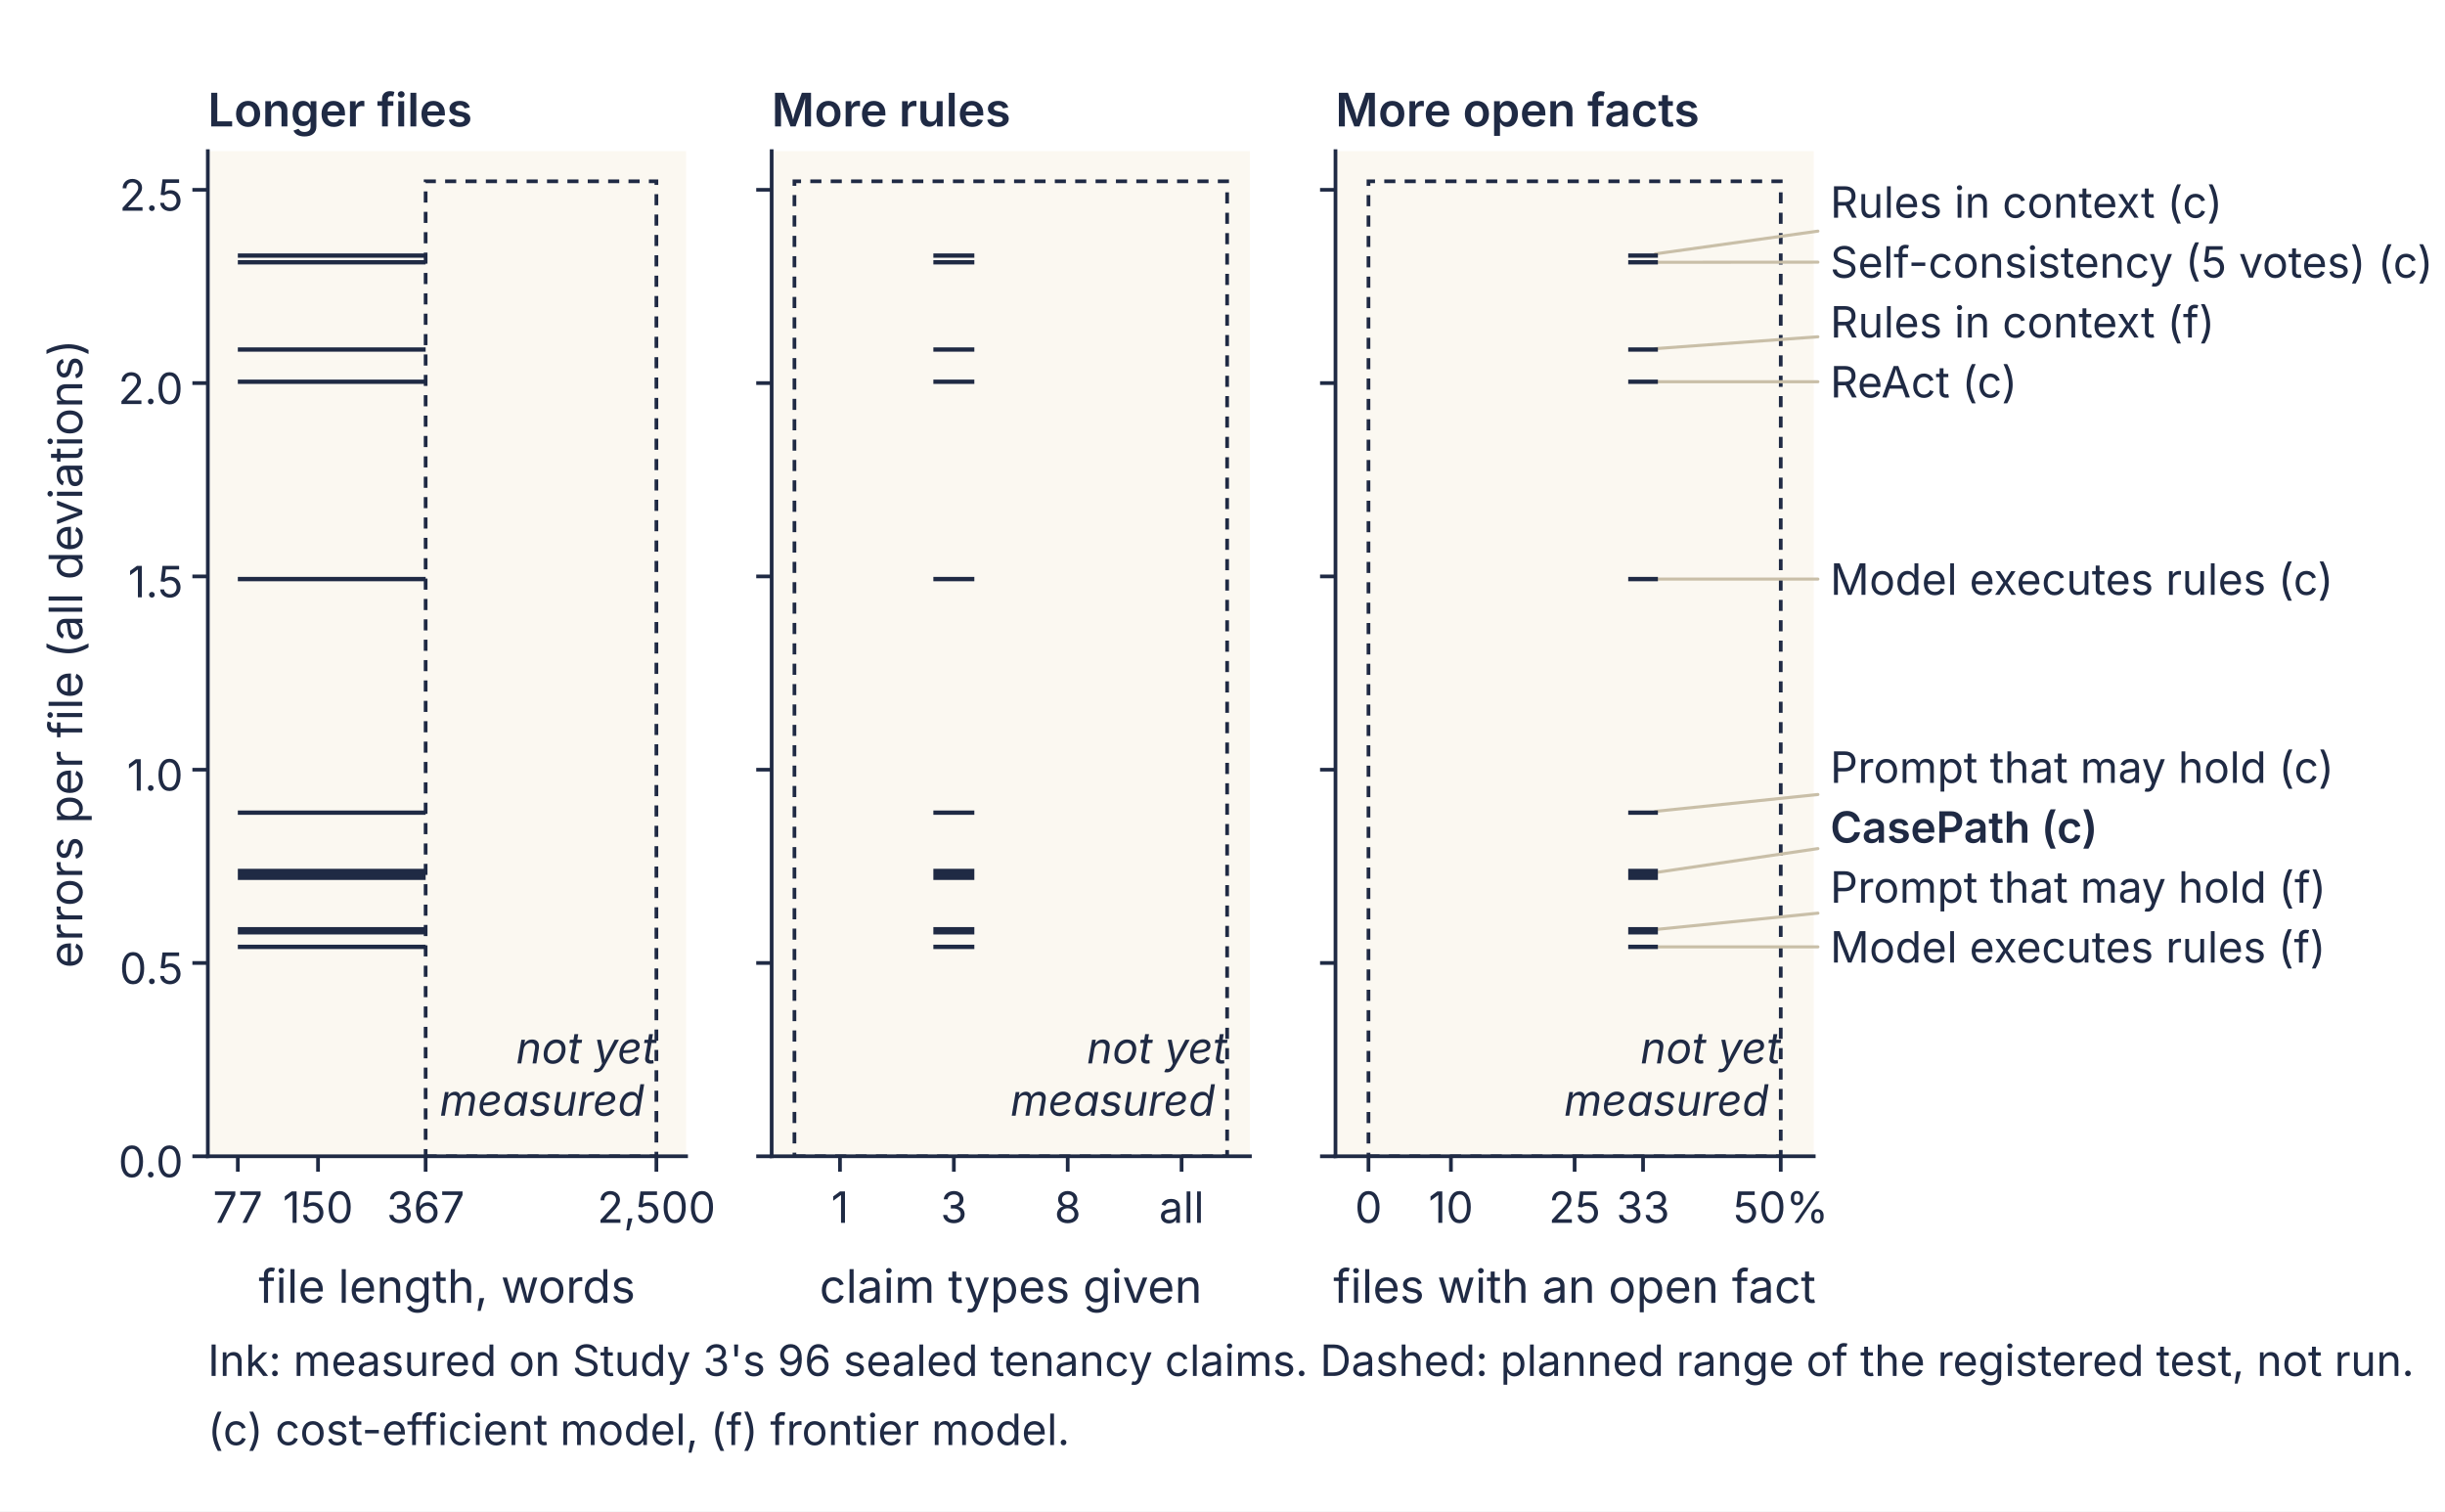
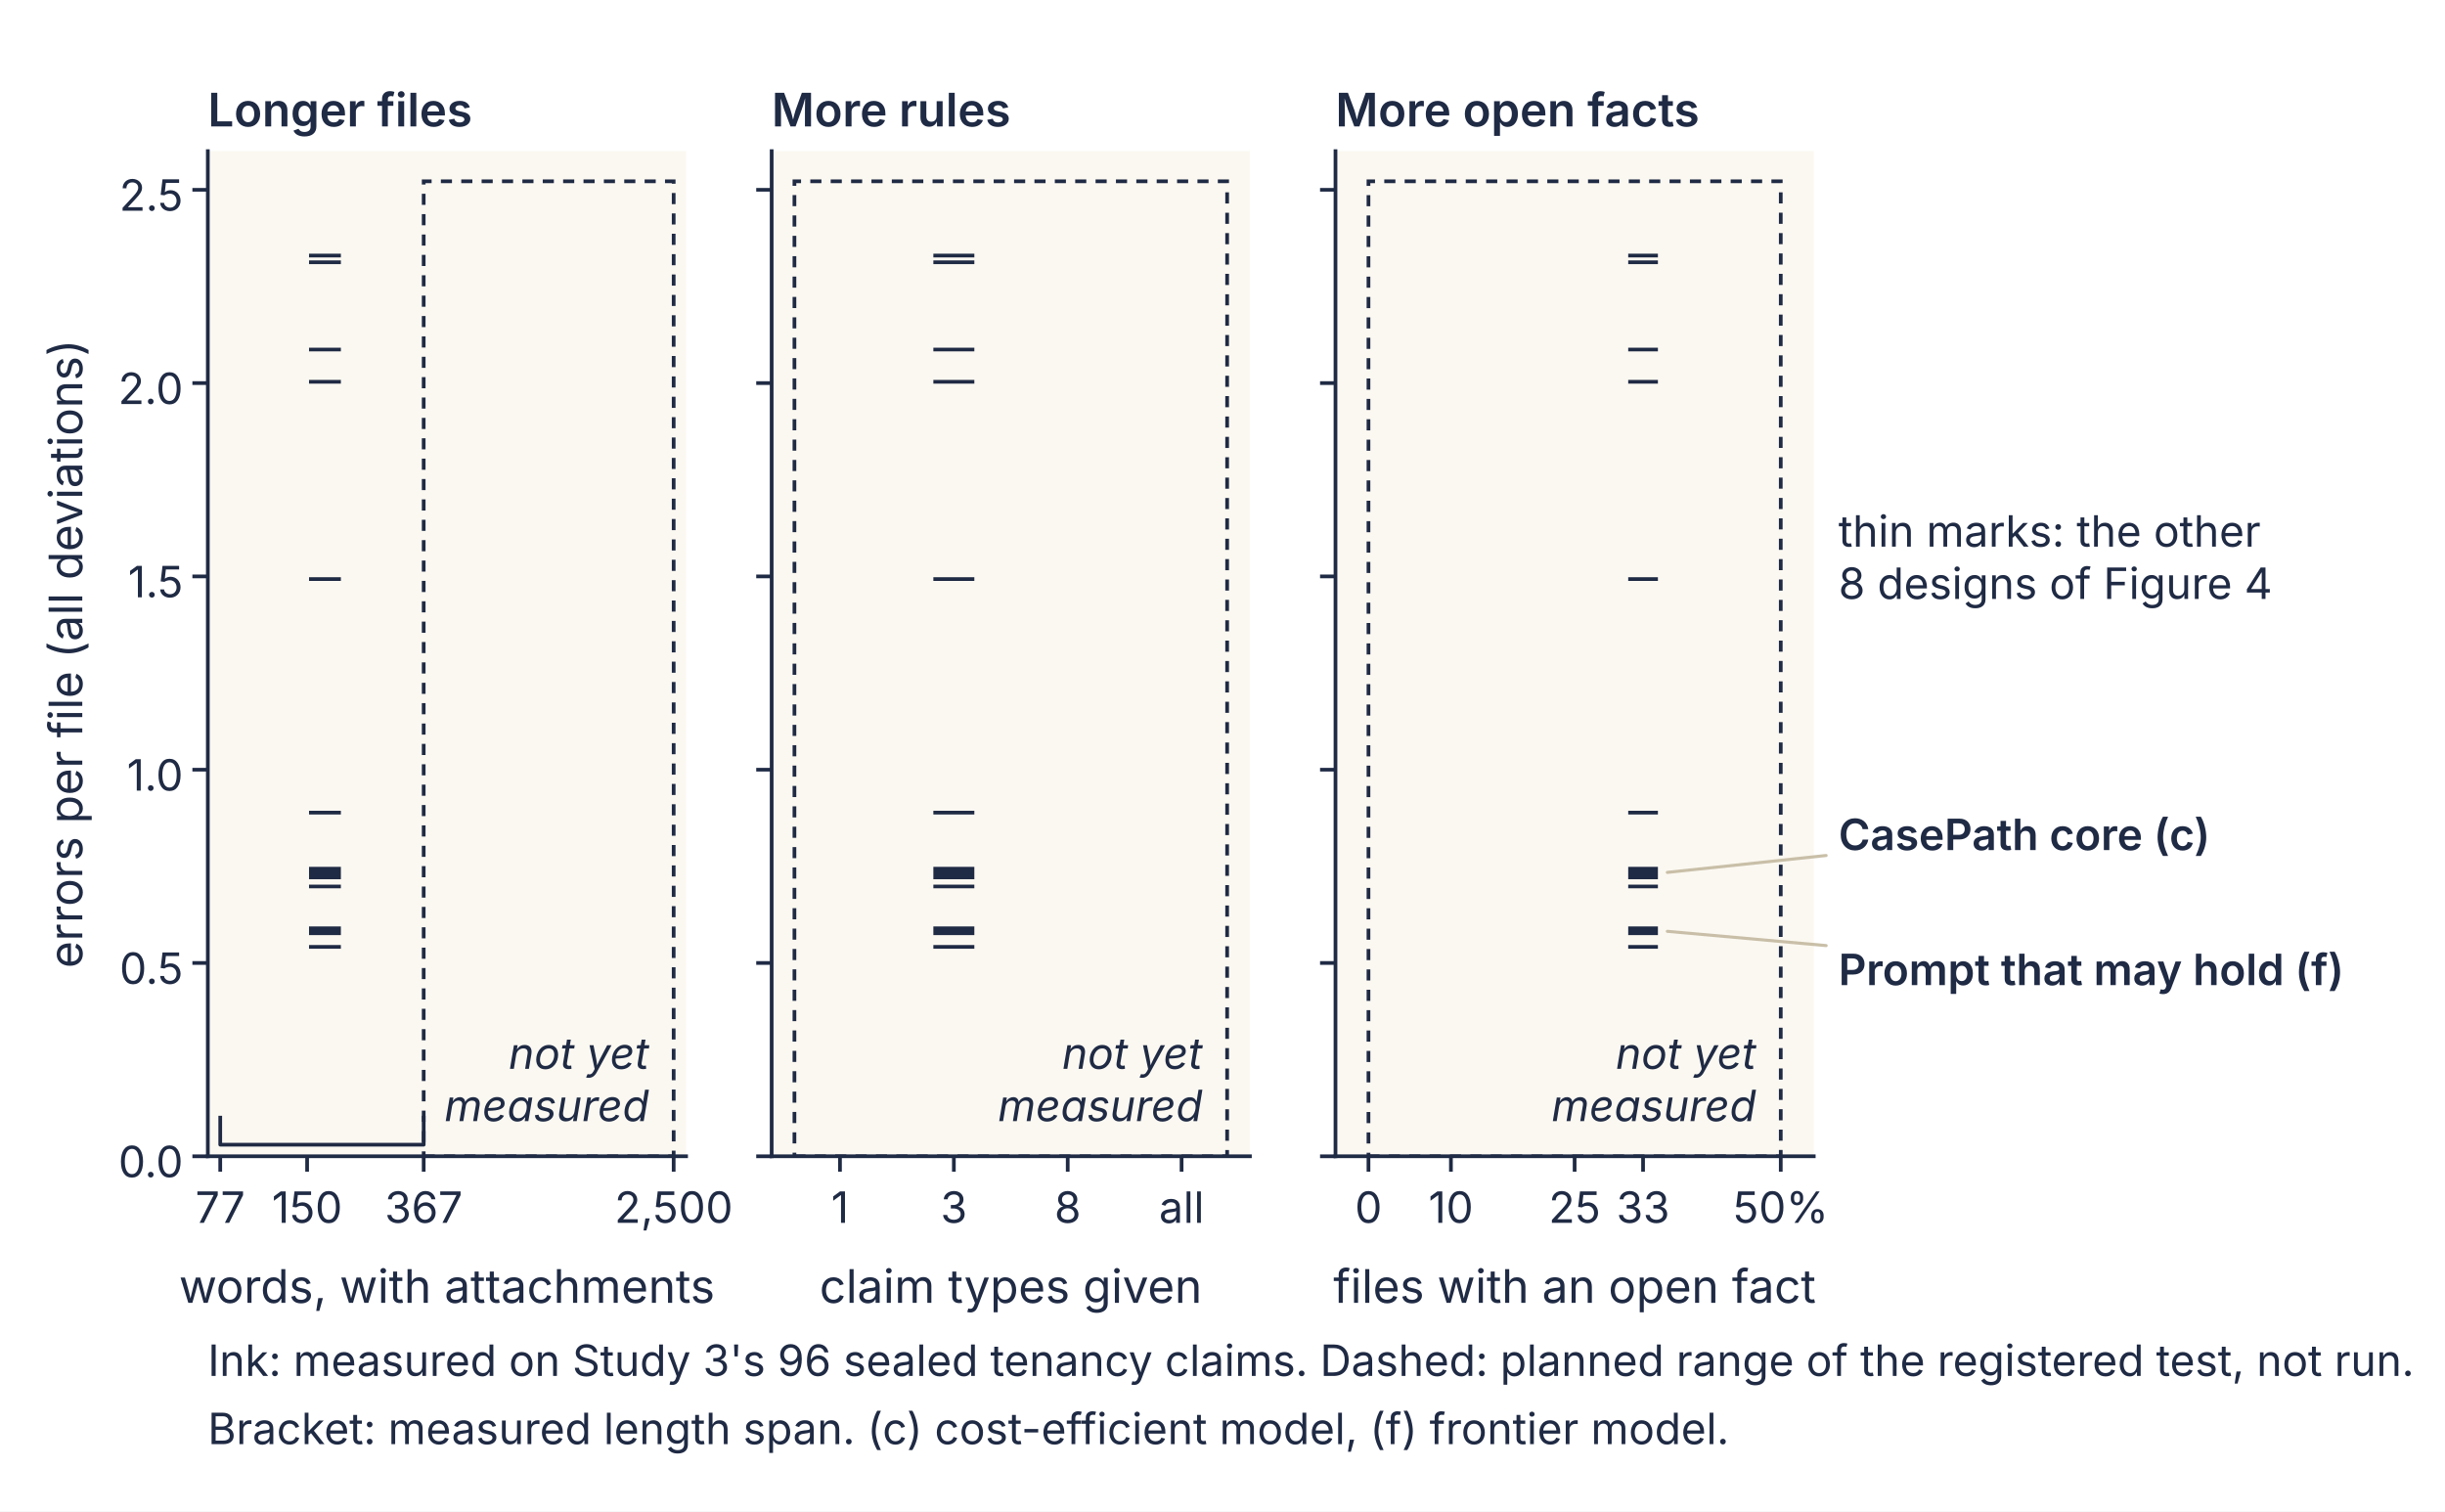
<svg xmlns="http://www.w3.org/2000/svg" xmlns:xlink="http://www.w3.org/1999/xlink" width="396pt" height="244.8pt" viewBox="0 0 396 244.8" version="1.1">
  <defs>
    <style type="text/css">*{stroke-linejoin: round; stroke-linecap: butt}</style>
  </defs>
  <g id="figure_1">
    <g id="patch_1">
      <path d="M 0 244.8  L 396 244.8  L 396 0  L 0 0  z " style="fill: #ffffff" />
    </g>
    <g id="axes_1">
      <g id="patch_2">
        <path d="M 33.66 187.272  L 111.12 187.272  L 111.12 24.48  L 33.66 24.48  z " style="fill: #fbf8f1" />
      </g>
      <g id="patch_3">
-         <path d="M 68.937 187.272  L 106.311 187.272  L 106.311 29.364  L 68.937 29.364  L 68.937 187.272  z " clip-path="url(#p3a8ae18f55)" style="fill: none; stroke-dasharray: 1.8,1.5; stroke-dashoffset: 0; stroke: #1f2a44; stroke-width: 0.6; stroke-linejoin: miter" />
+         <path d="M 68.622 187.272  L 109.109 187.272  L 109.109 29.364  L 68.622 29.364  L 68.622 187.272  z " clip-path="url(#p1b466f4f41)" style="fill: none; stroke-dasharray: 1.8,1.5; stroke-dashoffset: 0; stroke: #1f2a44; stroke-width: 0.6; stroke-linejoin: miter" />
      </g>
      <g id="matplotlib.axis_1">
        <g id="xtick_1">
          <g id="line2d_1">
            <defs>
-               <path id="mf07fdbb375" d="M 0 0  L 0 2.5  " style="stroke: #1f2a44; stroke-width: 0.6" />
+               <path id="m90db54e4f6" d="M 0 0  L 0 2.5  " style="stroke: #1f2a44; stroke-width: 0.6" />
            </defs>
            <g>
-               <use xlink:href="#mf07fdbb375" x="38.519" y="187.272" style="fill: #1f2a44; stroke: #1f2a44; stroke-width: 0.6" />
+               <use xlink:href="#m90db54e4f6" x="35.671" y="187.272" style="fill: #1f2a44; stroke: #1f2a44; stroke-width: 0.6" />
            </g>
          </g>
          <g id="text_1">
-             <text style="font-size: 7px; font-family: 'Inter'; text-anchor: middle; fill: #1f2a44" x="38.519" y="198.053" transform="rotate(-0 38.51928 198.0532)">77</text>
+             <text style="font-size: 7px; font-family: 'Inter'; text-anchor: middle; fill: #1f2a44" x="35.671" y="198.053" transform="rotate(-0 35.67117 198.0532)">77</text>
          </g>
        </g>
        <g id="xtick_2">
          <g id="line2d_2">
            <g>
-               <use xlink:href="#mf07fdbb375" x="51.509" y="187.272" style="fill: #1f2a44; stroke: #1f2a44; stroke-width: 0.6" />
+               <use xlink:href="#m90db54e4f6" x="49.742" y="187.272" style="fill: #1f2a44; stroke: #1f2a44; stroke-width: 0.6" />
            </g>
          </g>
          <g id="text_2">
-             <text style="font-size: 7px; font-family: 'Inter'; text-anchor: middle; fill: #1f2a44" x="51.509" y="198.053" transform="rotate(-0 51.50856 198.0532)">150</text>
+             <text style="font-size: 7px; font-family: 'Inter'; text-anchor: middle; fill: #1f2a44" x="49.742" y="198.053" transform="rotate(-0 49.74216 198.0532)">150</text>
          </g>
        </g>
        <g id="xtick_3">
          <g id="line2d_3">
            <g>
-               <use xlink:href="#mf07fdbb375" x="68.937" y="187.272" style="fill: #1f2a44; stroke: #1f2a44; stroke-width: 0.6" />
+               <use xlink:href="#m90db54e4f6" x="68.622" y="187.272" style="fill: #1f2a44; stroke: #1f2a44; stroke-width: 0.6" />
            </g>
          </g>
          <g id="text_3">
-             <text style="font-size: 7px; font-family: 'Inter'; text-anchor: middle; fill: #1f2a44" x="68.937" y="198.053" transform="rotate(-0 68.93706 198.0532)">367</text>
+             <text style="font-size: 7px; font-family: 'Inter'; text-anchor: middle; fill: #1f2a44" x="68.622" y="198.053" transform="rotate(-0 68.62207 198.0532)">367</text>
          </g>
        </g>
        <g id="xtick_4">
          <g id="line2d_4">
            <g>
-               <use xlink:href="#mf07fdbb375" x="106.311" y="187.272" style="fill: #1f2a44; stroke: #1f2a44; stroke-width: 0.6" />
+               <use xlink:href="#m90db54e4f6" x="109.109" y="187.272" style="fill: #1f2a44; stroke: #1f2a44; stroke-width: 0.6" />
            </g>
          </g>
          <g id="text_4">
-             <text style="font-size: 7px; font-family: 'Inter'; text-anchor: middle; fill: #1f2a44" x="106.311" y="198.053" transform="rotate(-0 106.3114 198.0532)">2,500</text>
+             <text style="font-size: 7px; font-family: 'Inter'; text-anchor: middle; fill: #1f2a44" x="109.109" y="198.053" transform="rotate(-0 109.1088 198.0532)">2,500</text>
          </g>
        </g>
        <g id="text_5">
-           <text style="font-size: 7.5px; font-family: 'Inter'; text-anchor: middle; fill: #1f2a44" x="72.39" y="211.007" transform="rotate(-0 72.39 211.0074)">file length, words</text>
+           <text style="font-size: 7.5px; font-family: 'Inter'; text-anchor: middle; fill: #1f2a44" x="72.39" y="211.007" transform="rotate(-0 72.39 211.0074)">words, with attachments</text>
        </g>
      </g>
      <g id="matplotlib.axis_2">
        <g id="ytick_1">
          <g id="line2d_5">
            <defs>
-               <path id="mabd3a36267" d="M 0 0  L -2.5 0  " style="stroke: #1f2a44; stroke-width: 0.6" />
+               <path id="m265013e492" d="M 0 0  L -2.5 0  " style="stroke: #1f2a44; stroke-width: 0.6" />
            </defs>
            <g>
-               <use xlink:href="#mabd3a36267" x="33.66" y="187.272" style="fill: #1f2a44; stroke: #1f2a44; stroke-width: 0.6" />
+               <use xlink:href="#m265013e492" x="33.66" y="187.272" style="fill: #1f2a44; stroke: #1f2a44; stroke-width: 0.6" />
            </g>
          </g>
          <g id="text_6">
            <text style="font-size: 7px; font-family: 'Inter'; text-anchor: end; fill: #1f2a44" x="29.66" y="190.663" transform="rotate(-0 29.66 190.6626)">0.0</text>
          </g>
        </g>
        <g id="ytick_2">
          <g id="line2d_6">
            <g>
-               <use xlink:href="#mabd3a36267" x="33.66" y="155.966" style="fill: #1f2a44; stroke: #1f2a44; stroke-width: 0.6" />
+               <use xlink:href="#m265013e492" x="33.66" y="155.966" style="fill: #1f2a44; stroke: #1f2a44; stroke-width: 0.6" />
            </g>
          </g>
          <g id="text_7">
            <text style="font-size: 7px; font-family: 'Inter'; text-anchor: end; fill: #1f2a44" x="29.66" y="159.356" transform="rotate(-0 29.66 159.3565)">0.5</text>
          </g>
        </g>
        <g id="ytick_3">
          <g id="line2d_7">
            <g>
-               <use xlink:href="#mabd3a36267" x="33.66" y="124.66" style="fill: #1f2a44; stroke: #1f2a44; stroke-width: 0.6" />
+               <use xlink:href="#m265013e492" x="33.66" y="124.66" style="fill: #1f2a44; stroke: #1f2a44; stroke-width: 0.6" />
            </g>
          </g>
          <g id="text_8">
            <text style="font-size: 7px; font-family: 'Inter'; text-anchor: end; fill: #1f2a44" x="29.66" y="128.05" transform="rotate(-0 29.66 128.0503)">1.0</text>
          </g>
        </g>
        <g id="ytick_4">
          <g id="line2d_8">
            <g>
-               <use xlink:href="#mabd3a36267" x="33.66" y="93.354" style="fill: #1f2a44; stroke: #1f2a44; stroke-width: 0.6" />
+               <use xlink:href="#m265013e492" x="33.66" y="93.354" style="fill: #1f2a44; stroke: #1f2a44; stroke-width: 0.6" />
            </g>
          </g>
          <g id="text_9">
            <text style="font-size: 7px; font-family: 'Inter'; text-anchor: end; fill: #1f2a44" x="29.66" y="96.744" transform="rotate(-0 29.66 96.74416)">1.5</text>
          </g>
        </g>
        <g id="ytick_5">
          <g id="line2d_9">
            <g>
-               <use xlink:href="#mabd3a36267" x="33.66" y="62.047" style="fill: #1f2a44; stroke: #1f2a44; stroke-width: 0.6" />
+               <use xlink:href="#m265013e492" x="33.66" y="62.047" style="fill: #1f2a44; stroke: #1f2a44; stroke-width: 0.6" />
            </g>
          </g>
          <g id="text_10">
            <text style="font-size: 7px; font-family: 'Inter'; text-anchor: end; fill: #1f2a44" x="29.66" y="65.438" transform="rotate(-0 29.66 65.43801)">2.0</text>
          </g>
        </g>
        <g id="ytick_6">
          <g id="line2d_10">
            <g>
-               <use xlink:href="#mabd3a36267" x="33.66" y="30.741" style="fill: #1f2a44; stroke: #1f2a44; stroke-width: 0.6" />
+               <use xlink:href="#m265013e492" x="33.66" y="30.741" style="fill: #1f2a44; stroke: #1f2a44; stroke-width: 0.6" />
            </g>
          </g>
          <g id="text_11">
            <text style="font-size: 7px; font-family: 'Inter'; text-anchor: end; fill: #1f2a44" x="29.66" y="34.132" transform="rotate(-0 29.66 34.13186)">2.5</text>
          </g>
        </g>
        <g id="text_12">
          <text style="font-size: 7.5px; font-family: 'Inter'; text-anchor: middle; fill: #1f2a44" x="13.326" y="105.876" transform="rotate(-90 13.32576 105.876)">errors per file (all deviations)</text>
        </g>
      </g>
      <g id="patch_4">
        <path d="M 33.66 187.272  L 33.66 24.48  " style="fill: none; stroke: #1f2a44; stroke-width: 0.6; stroke-linejoin: miter; stroke-linecap: square" />
      </g>
      <g id="patch_5">
        <path d="M 33.66 187.272  L 111.12 187.272  " style="fill: none; stroke: #1f2a44; stroke-width: 0.6; stroke-linejoin: miter; stroke-linecap: square" />
      </g>
      <g id="text_13">
-         <text style="font-style: italic; font-size: 7px; font-family: 'Inter'; fill: #1f2a44" transform="translate(83.58216 172.23)">not yet</text>
-         <text style="font-style: italic; font-size: 7px; font-family: 'Inter'; fill: #1f2a44" transform="translate(71.20856 180.6998)">measured </text>
+         <text style="font-style: italic; font-size: 7px; font-family: 'Inter'; fill: #1f2a44" transform="translate(82.37961 173.1138)">not yet</text>
+         <text style="font-style: italic; font-size: 7px; font-family: 'Inter'; fill: #1f2a44" transform="translate(71.97477 181.5835)">measured</text>
      </g>
      <g id="text_14">
        <text style="font-weight: 600; font-size: 7.5px; font-family: 'Inter'; text-anchor: start; fill: #1f2a44" x="33.66" y="20.48" transform="rotate(-0 33.66 20.48)">Longer files</text>
      </g>
      <g id="line2d_11">
-         <path d="M 38.519 141.617  L 68.937 141.617  " clip-path="url(#p3a8ae18f55)" style="fill: none; stroke: #1f2a44; stroke-width: 1.8" />
+         <path d="M 50.051 141.4  L 55.209 141.4  " clip-path="url(#p1b466f4f41)" style="fill: none; stroke: #1f2a44; stroke-width: 2" />
      </g>
      <g id="line2d_12">
-         <path d="M 38.519 150.748  L 68.937 150.748  " clip-path="url(#p3a8ae18f55)" style="fill: none; stroke: #1f2a44; stroke-width: 1.2" />
+         <path d="M 50.051 131.617  L 55.209 131.617  " clip-path="url(#p1b466f4f41)" style="fill: none; stroke: #1f2a44; stroke-width: 0.6" />
      </g>
      <g id="line2d_13">
-         <path d="M 38.519 131.617  L 68.937 131.617  " clip-path="url(#p3a8ae18f55)" style="fill: none; stroke: #1f2a44; stroke-width: 0.7" />
+         <path d="M 50.051 93.788  L 55.209 93.788  " clip-path="url(#p1b466f4f41)" style="fill: none; stroke: #1f2a44; stroke-width: 0.6" />
      </g>
      <g id="line2d_14">
-         <path d="M 38.519 56.612  L 68.937 56.612  " clip-path="url(#p3a8ae18f55)" style="fill: none; stroke: #1f2a44; stroke-width: 0.7" />
+         <path d="M 50.051 41.394  L 55.209 41.394  " clip-path="url(#p1b466f4f41)" style="fill: none; stroke: #1f2a44; stroke-width: 0.6" />
      </g>
      <g id="line2d_15">
-         <path d="M 38.519 41.394  L 68.937 41.394  " clip-path="url(#p3a8ae18f55)" style="fill: none; stroke: #1f2a44; stroke-width: 0.7" />
+         <path d="M 50.051 42.481  L 55.209 42.481  " clip-path="url(#p1b466f4f41)" style="fill: none; stroke: #1f2a44; stroke-width: 0.6" />
      </g>
      <g id="line2d_16">
-         <path d="M 38.519 42.481  L 68.937 42.481  " clip-path="url(#p3a8ae18f55)" style="fill: none; stroke: #1f2a44; stroke-width: 0.7" />
+         <path d="M 50.051 61.83  L 55.209 61.83  " clip-path="url(#p1b466f4f41)" style="fill: none; stroke: #1f2a44; stroke-width: 0.6" />
      </g>
      <g id="line2d_17">
-         <path d="M 38.519 153.357  L 68.937 153.357  " clip-path="url(#p3a8ae18f55)" style="fill: none; stroke: #1f2a44; stroke-width: 0.7" />
+         <path d="M 50.051 143.574  L 55.209 143.574  " clip-path="url(#p1b466f4f41)" style="fill: none; stroke: #1f2a44; stroke-width: 0.6" />
      </g>
      <g id="line2d_18">
-         <path d="M 38.519 93.788  L 68.937 93.788  " clip-path="url(#p3a8ae18f55)" style="fill: none; stroke: #1f2a44; stroke-width: 0.7" />
+         <path d="M 50.051 150.748  L 55.209 150.748  " clip-path="url(#p1b466f4f41)" style="fill: none; stroke: #1f2a44; stroke-width: 1.4" />
      </g>
      <g id="line2d_19">
-         <path d="M 38.519 61.83  L 68.937 61.83  " clip-path="url(#p3a8ae18f55)" style="fill: none; stroke: #1f2a44; stroke-width: 0.7" />
+         <path d="M 50.051 153.357  L 55.209 153.357  " clip-path="url(#p1b466f4f41)" style="fill: none; stroke: #1f2a44; stroke-width: 0.6" />
+       </g>
+       <g id="line2d_20">
+         <path d="M 50.051 56.612  L 55.209 56.612  " clip-path="url(#p1b466f4f41)" style="fill: none; stroke: #1f2a44; stroke-width: 0.6" />
+       </g>
+       <g id="line2d_21">
+         <path d="M 35.671 181.011  L 35.671 185.394  L 68.622 185.394  L 68.622 181.011  " clip-path="url(#p1b466f4f41)" style="fill: none; stroke: #1f2a44; stroke-width: 0.6; stroke-linecap: square" />
      </g>
    </g>
    <g id="axes_2">
      <g id="patch_6">
        <path d="M 124.98 187.272  L 202.44 187.272  L 202.44 24.48  L 124.98 24.48  z " style="fill: #fbf8f1" />
      </g>
      <g id="patch_7">
-         <path d="M 128.669 187.272  L 198.751 187.272  L 198.751 29.364  L 128.669 29.364  L 128.669 187.272  z " clip-path="url(#p425c5889a6)" style="fill: none; stroke-dasharray: 1.8,1.5; stroke-dashoffset: 0; stroke: #1f2a44; stroke-width: 0.6; stroke-linejoin: miter" />
+         <path d="M 128.669 187.272  L 198.751 187.272  L 198.751 29.364  L 128.669 29.364  L 128.669 187.272  z " clip-path="url(#pebf2583cf1)" style="fill: none; stroke-dasharray: 1.8,1.5; stroke-dashoffset: 0; stroke: #1f2a44; stroke-width: 0.6; stroke-linejoin: miter" />
      </g>
      <g id="matplotlib.axis_3">
        <g id="xtick_5">
-           <g id="line2d_20">
-             <g>
-               <use xlink:href="#mf07fdbb375" x="136.046" y="187.272" style="fill: #1f2a44; stroke: #1f2a44; stroke-width: 0.6" />
+           <g id="line2d_22">
+             <g>
+               <use xlink:href="#m90db54e4f6" x="136.046" y="187.272" style="fill: #1f2a44; stroke: #1f2a44; stroke-width: 0.6" />
            </g>
          </g>
          <g id="text_15">
            <text style="font-size: 7px; font-family: 'Inter'; text-anchor: middle; fill: #1f2a44" x="136.046" y="198.053" transform="rotate(-0 136.0457 198.0532)">1</text>
          </g>
        </g>
        <g id="xtick_6">
-           <g id="line2d_21">
-             <g>
-               <use xlink:href="#mf07fdbb375" x="154.489" y="187.272" style="fill: #1f2a44; stroke: #1f2a44; stroke-width: 0.6" />
+           <g id="line2d_23">
+             <g>
+               <use xlink:href="#m90db54e4f6" x="154.489" y="187.272" style="fill: #1f2a44; stroke: #1f2a44; stroke-width: 0.6" />
            </g>
          </g>
          <g id="text_16">
            <text style="font-size: 7px; font-family: 'Inter'; text-anchor: middle; fill: #1f2a44" x="154.489" y="198.053" transform="rotate(-0 154.4886 198.0532)">3</text>
          </g>
        </g>
        <g id="xtick_7">
-           <g id="line2d_22">
-             <g>
-               <use xlink:href="#mf07fdbb375" x="172.931" y="187.272" style="fill: #1f2a44; stroke: #1f2a44; stroke-width: 0.6" />
+           <g id="line2d_24">
+             <g>
+               <use xlink:href="#m90db54e4f6" x="172.931" y="187.272" style="fill: #1f2a44; stroke: #1f2a44; stroke-width: 0.6" />
            </g>
          </g>
          <g id="text_17">
            <text style="font-size: 7px; font-family: 'Inter'; text-anchor: middle; fill: #1f2a44" x="172.931" y="198.053" transform="rotate(-0 172.9314 198.0532)">8</text>
          </g>
        </g>
        <g id="xtick_8">
-           <g id="line2d_23">
-             <g>
-               <use xlink:href="#mf07fdbb375" x="191.374" y="187.272" style="fill: #1f2a44; stroke: #1f2a44; stroke-width: 0.6" />
+           <g id="line2d_25">
+             <g>
+               <use xlink:href="#m90db54e4f6" x="191.374" y="187.272" style="fill: #1f2a44; stroke: #1f2a44; stroke-width: 0.6" />
            </g>
          </g>
          <g id="text_18">
            <text style="font-size: 7px; font-family: 'Inter'; text-anchor: middle; fill: #1f2a44" x="191.374" y="198.053" transform="rotate(-0 191.3743 198.0532)">all</text>
          </g>
        </g>
        <g id="text_19">
          <text style="font-size: 7.5px; font-family: 'Inter'; text-anchor: middle; fill: #1f2a44" x="163.71" y="211.007" transform="rotate(-0 163.71 211.0074)">claim types given</text>
        </g>
      </g>
      <g id="matplotlib.axis_4">
        <g id="ytick_7">
-           <g id="line2d_24">
-             <g>
-               <use xlink:href="#mabd3a36267" x="124.98" y="187.272" style="fill: #1f2a44; stroke: #1f2a44; stroke-width: 0.6" />
+           <g id="line2d_26">
+             <g>
+               <use xlink:href="#m265013e492" x="124.98" y="187.272" style="fill: #1f2a44; stroke: #1f2a44; stroke-width: 0.6" />
            </g>
          </g>
        </g>
        <g id="ytick_8">
-           <g id="line2d_25">
-             <g>
-               <use xlink:href="#mabd3a36267" x="124.98" y="155.966" style="fill: #1f2a44; stroke: #1f2a44; stroke-width: 0.6" />
+           <g id="line2d_27">
+             <g>
+               <use xlink:href="#m265013e492" x="124.98" y="155.966" style="fill: #1f2a44; stroke: #1f2a44; stroke-width: 0.6" />
            </g>
          </g>
        </g>
        <g id="ytick_9">
-           <g id="line2d_26">
-             <g>
-               <use xlink:href="#mabd3a36267" x="124.98" y="124.66" style="fill: #1f2a44; stroke: #1f2a44; stroke-width: 0.6" />
+           <g id="line2d_28">
+             <g>
+               <use xlink:href="#m265013e492" x="124.98" y="124.66" style="fill: #1f2a44; stroke: #1f2a44; stroke-width: 0.6" />
            </g>
          </g>
        </g>
        <g id="ytick_10">
-           <g id="line2d_27">
-             <g>
-               <use xlink:href="#mabd3a36267" x="124.98" y="93.354" style="fill: #1f2a44; stroke: #1f2a44; stroke-width: 0.6" />
+           <g id="line2d_29">
+             <g>
+               <use xlink:href="#m265013e492" x="124.98" y="93.354" style="fill: #1f2a44; stroke: #1f2a44; stroke-width: 0.6" />
            </g>
          </g>
        </g>
        <g id="ytick_11">
-           <g id="line2d_28">
-             <g>
-               <use xlink:href="#mabd3a36267" x="124.98" y="62.047" style="fill: #1f2a44; stroke: #1f2a44; stroke-width: 0.6" />
+           <g id="line2d_30">
+             <g>
+               <use xlink:href="#m265013e492" x="124.98" y="62.047" style="fill: #1f2a44; stroke: #1f2a44; stroke-width: 0.6" />
            </g>
          </g>
        </g>
        <g id="ytick_12">
-           <g id="line2d_29">
-             <g>
-               <use xlink:href="#mabd3a36267" x="124.98" y="30.741" style="fill: #1f2a44; stroke: #1f2a44; stroke-width: 0.6" />
+           <g id="line2d_31">
+             <g>
+               <use xlink:href="#m265013e492" x="124.98" y="30.741" style="fill: #1f2a44; stroke: #1f2a44; stroke-width: 0.6" />
            </g>
          </g>
        </g>
      </g>
      <g id="patch_8">
        <path d="M 124.98 187.272  L 124.98 24.48  " style="fill: none; stroke: #1f2a44; stroke-width: 0.6; stroke-linejoin: miter; stroke-linecap: square" />
      </g>
      <g id="patch_9">
        <path d="M 124.98 187.272  L 202.44 187.272  " style="fill: none; stroke: #1f2a44; stroke-width: 0.6; stroke-linejoin: miter; stroke-linecap: square" />
      </g>
      <g id="text_20">
-         <text style="font-style: italic; font-size: 7px; font-family: 'Inter'; fill: #1f2a44" transform="translate(176.0222 172.23)">not yet</text>
-         <text style="font-style: italic; font-size: 7px; font-family: 'Inter'; fill: #1f2a44" transform="translate(163.6486 180.6998)">measured </text>
+         <text style="font-style: italic; font-size: 7px; font-family: 'Inter'; fill: #1f2a44" transform="translate(172.0222 173.1138)">not yet</text>
+         <text style="font-style: italic; font-size: 7px; font-family: 'Inter'; fill: #1f2a44" transform="translate(161.6174 181.5835)">measured</text>
      </g>
      <g id="text_21">
        <text style="font-weight: 600; font-size: 7.5px; font-family: 'Inter'; text-anchor: start; fill: #1f2a44" x="124.98" y="20.48" transform="rotate(-0 124.98 20.48)">More rules</text>
      </g>
-       <g id="line2d_30">
-         <path d="M 151.169 141.617  L 157.808 141.617  " clip-path="url(#p425c5889a6)" style="fill: none; stroke: #1f2a44; stroke-width: 1.8" />
-       </g>
-       <g id="line2d_31">
-         <path d="M 151.169 150.748  L 157.808 150.748  " clip-path="url(#p425c5889a6)" style="fill: none; stroke: #1f2a44; stroke-width: 1.2" />
-       </g>
      <g id="line2d_32">
-         <path d="M 151.169 131.617  L 157.808 131.617  " clip-path="url(#p425c5889a6)" style="fill: none; stroke: #1f2a44; stroke-width: 0.7" />
+         <path d="M 151.169 141.4  L 157.808 141.4  " clip-path="url(#pebf2583cf1)" style="fill: none; stroke: #1f2a44; stroke-width: 2" />
      </g>
      <g id="line2d_33">
-         <path d="M 151.169 56.612  L 157.808 56.612  " clip-path="url(#p425c5889a6)" style="fill: none; stroke: #1f2a44; stroke-width: 0.7" />
+         <path d="M 151.169 131.617  L 157.808 131.617  " clip-path="url(#pebf2583cf1)" style="fill: none; stroke: #1f2a44; stroke-width: 0.6" />
      </g>
      <g id="line2d_34">
-         <path d="M 151.169 41.394  L 157.808 41.394  " clip-path="url(#p425c5889a6)" style="fill: none; stroke: #1f2a44; stroke-width: 0.7" />
+         <path d="M 151.169 93.788  L 157.808 93.788  " clip-path="url(#pebf2583cf1)" style="fill: none; stroke: #1f2a44; stroke-width: 0.6" />
      </g>
      <g id="line2d_35">
-         <path d="M 151.169 42.481  L 157.808 42.481  " clip-path="url(#p425c5889a6)" style="fill: none; stroke: #1f2a44; stroke-width: 0.7" />
+         <path d="M 151.169 41.394  L 157.808 41.394  " clip-path="url(#pebf2583cf1)" style="fill: none; stroke: #1f2a44; stroke-width: 0.6" />
      </g>
      <g id="line2d_36">
-         <path d="M 151.169 153.357  L 157.808 153.357  " clip-path="url(#p425c5889a6)" style="fill: none; stroke: #1f2a44; stroke-width: 0.7" />
+         <path d="M 151.169 42.481  L 157.808 42.481  " clip-path="url(#pebf2583cf1)" style="fill: none; stroke: #1f2a44; stroke-width: 0.6" />
      </g>
      <g id="line2d_37">
-         <path d="M 151.169 93.788  L 157.808 93.788  " clip-path="url(#p425c5889a6)" style="fill: none; stroke: #1f2a44; stroke-width: 0.7" />
+         <path d="M 151.169 61.83  L 157.808 61.83  " clip-path="url(#pebf2583cf1)" style="fill: none; stroke: #1f2a44; stroke-width: 0.6" />
      </g>
      <g id="line2d_38">
-         <path d="M 151.169 61.83  L 157.808 61.83  " clip-path="url(#p425c5889a6)" style="fill: none; stroke: #1f2a44; stroke-width: 0.7" />
+         <path d="M 151.169 143.574  L 157.808 143.574  " clip-path="url(#pebf2583cf1)" style="fill: none; stroke: #1f2a44; stroke-width: 0.6" />
+       </g>
+       <g id="line2d_39">
+         <path d="M 151.169 150.748  L 157.808 150.748  " clip-path="url(#pebf2583cf1)" style="fill: none; stroke: #1f2a44; stroke-width: 1.4" />
+       </g>
+       <g id="line2d_40">
+         <path d="M 151.169 153.357  L 157.808 153.357  " clip-path="url(#pebf2583cf1)" style="fill: none; stroke: #1f2a44; stroke-width: 0.6" />
+       </g>
+       <g id="line2d_41">
+         <path d="M 151.169 56.612  L 157.808 56.612  " clip-path="url(#pebf2583cf1)" style="fill: none; stroke: #1f2a44; stroke-width: 0.6" />
      </g>
    </g>
    <g id="axes_3">
      <g id="patch_10">
        <path d="M 216.3 187.272  L 293.76 187.272  L 293.76 24.48  L 216.3 24.48  z " style="fill: #fbf8f1" />
      </g>
      <g id="patch_11">
-         <path d="M 221.642 187.272  L 288.418 187.272  L 288.418 29.364  L 221.642 29.364  L 221.642 187.272  z " clip-path="url(#p080155f0e4)" style="fill: none; stroke-dasharray: 1.8,1.5; stroke-dashoffset: 0; stroke: #1f2a44; stroke-width: 0.6; stroke-linejoin: miter" />
+         <path d="M 221.642 187.272  L 288.418 187.272  L 288.418 29.364  L 221.642 29.364  L 221.642 187.272  z " clip-path="url(#p67f41c9ac6)" style="fill: none; stroke-dasharray: 1.8,1.5; stroke-dashoffset: 0; stroke: #1f2a44; stroke-width: 0.6; stroke-linejoin: miter" />
      </g>
      <g id="matplotlib.axis_5">
        <g id="xtick_9">
-           <g id="line2d_39">
-             <g>
-               <use xlink:href="#mf07fdbb375" x="221.642" y="187.272" style="fill: #1f2a44; stroke: #1f2a44; stroke-width: 0.6" />
+           <g id="line2d_42">
+             <g>
+               <use xlink:href="#m90db54e4f6" x="221.642" y="187.272" style="fill: #1f2a44; stroke: #1f2a44; stroke-width: 0.6" />
            </g>
          </g>
          <g id="text_22">
            <text style="font-size: 7px; font-family: 'Inter'; text-anchor: middle; fill: #1f2a44" x="221.642" y="198.053" transform="rotate(-0 221.6421 198.0532)">0</text>
          </g>
        </g>
        <g id="xtick_10">
-           <g id="line2d_40">
-             <g>
-               <use xlink:href="#mf07fdbb375" x="234.997" y="187.272" style="fill: #1f2a44; stroke: #1f2a44; stroke-width: 0.6" />
+           <g id="line2d_43">
+             <g>
+               <use xlink:href="#m90db54e4f6" x="234.997" y="187.272" style="fill: #1f2a44; stroke: #1f2a44; stroke-width: 0.6" />
            </g>
          </g>
          <g id="text_23">
            <text style="font-size: 7px; font-family: 'Inter'; text-anchor: middle; fill: #1f2a44" x="234.997" y="198.053" transform="rotate(-0 234.9972 198.0532)">10</text>
          </g>
        </g>
        <g id="xtick_11">
-           <g id="line2d_41">
-             <g>
-               <use xlink:href="#mf07fdbb375" x="255.03" y="187.272" style="fill: #1f2a44; stroke: #1f2a44; stroke-width: 0.6" />
+           <g id="line2d_44">
+             <g>
+               <use xlink:href="#m90db54e4f6" x="255.03" y="187.272" style="fill: #1f2a44; stroke: #1f2a44; stroke-width: 0.6" />
            </g>
          </g>
          <g id="text_24">
            <text style="font-size: 7px; font-family: 'Inter'; text-anchor: middle; fill: #1f2a44" x="255.03" y="198.053" transform="rotate(-0 255.03 198.0532)">25</text>
          </g>
        </g>
        <g id="xtick_12">
-           <g id="line2d_42">
-             <g>
-               <use xlink:href="#mf07fdbb375" x="266.115" y="187.272" style="fill: #1f2a44; stroke: #1f2a44; stroke-width: 0.6" />
+           <g id="line2d_45">
+             <g>
+               <use xlink:href="#m90db54e4f6" x="266.115" y="187.272" style="fill: #1f2a44; stroke: #1f2a44; stroke-width: 0.6" />
            </g>
          </g>
          <g id="text_25">
            <text style="font-size: 7px; font-family: 'Inter'; text-anchor: middle; fill: #1f2a44" x="266.115" y="198.053" transform="rotate(-0 266.1148 198.0532)">33</text>
          </g>
        </g>
        <g id="xtick_13">
-           <g id="line2d_43">
-             <g>
-               <use xlink:href="#mf07fdbb375" x="288.418" y="187.272" style="fill: #1f2a44; stroke: #1f2a44; stroke-width: 0.6" />
+           <g id="line2d_46">
+             <g>
+               <use xlink:href="#m90db54e4f6" x="288.418" y="187.272" style="fill: #1f2a44; stroke: #1f2a44; stroke-width: 0.6" />
            </g>
          </g>
          <g id="text_26">
            <text style="font-size: 7px; font-family: 'Inter'; text-anchor: middle; fill: #1f2a44" x="288.418" y="198.053" transform="rotate(-0 288.4179 198.0532)">50%</text>
          </g>
        </g>
        <g id="text_27">
          <text style="font-size: 7.5px; font-family: 'Inter'; text-anchor: middle; fill: #1f2a44" x="255.03" y="211.007" transform="rotate(-0 255.03 211.0074)">files with an open fact</text>
        </g>
      </g>
      <g id="matplotlib.axis_6">
        <g id="ytick_13">
-           <g id="line2d_44">
-             <g>
-               <use xlink:href="#mabd3a36267" x="216.3" y="187.272" style="fill: #1f2a44; stroke: #1f2a44; stroke-width: 0.6" />
+           <g id="line2d_47">
+             <g>
+               <use xlink:href="#m265013e492" x="216.3" y="187.272" style="fill: #1f2a44; stroke: #1f2a44; stroke-width: 0.6" />
            </g>
          </g>
        </g>
        <g id="ytick_14">
-           <g id="line2d_45">
-             <g>
-               <use xlink:href="#mabd3a36267" x="216.3" y="155.966" style="fill: #1f2a44; stroke: #1f2a44; stroke-width: 0.6" />
+           <g id="line2d_48">
+             <g>
+               <use xlink:href="#m265013e492" x="216.3" y="155.966" style="fill: #1f2a44; stroke: #1f2a44; stroke-width: 0.6" />
            </g>
          </g>
        </g>
        <g id="ytick_15">
-           <g id="line2d_46">
-             <g>
-               <use xlink:href="#mabd3a36267" x="216.3" y="124.66" style="fill: #1f2a44; stroke: #1f2a44; stroke-width: 0.6" />
+           <g id="line2d_49">
+             <g>
+               <use xlink:href="#m265013e492" x="216.3" y="124.66" style="fill: #1f2a44; stroke: #1f2a44; stroke-width: 0.6" />
            </g>
          </g>
        </g>
        <g id="ytick_16">
-           <g id="line2d_47">
-             <g>
-               <use xlink:href="#mabd3a36267" x="216.3" y="93.354" style="fill: #1f2a44; stroke: #1f2a44; stroke-width: 0.6" />
+           <g id="line2d_50">
+             <g>
+               <use xlink:href="#m265013e492" x="216.3" y="93.354" style="fill: #1f2a44; stroke: #1f2a44; stroke-width: 0.6" />
            </g>
          </g>
        </g>
        <g id="ytick_17">
-           <g id="line2d_48">
-             <g>
-               <use xlink:href="#mabd3a36267" x="216.3" y="62.047" style="fill: #1f2a44; stroke: #1f2a44; stroke-width: 0.6" />
+           <g id="line2d_51">
+             <g>
+               <use xlink:href="#m265013e492" x="216.3" y="62.047" style="fill: #1f2a44; stroke: #1f2a44; stroke-width: 0.6" />
            </g>
          </g>
        </g>
        <g id="ytick_18">
-           <g id="line2d_49">
-             <g>
-               <use xlink:href="#mabd3a36267" x="216.3" y="30.741" style="fill: #1f2a44; stroke: #1f2a44; stroke-width: 0.6" />
+           <g id="line2d_52">
+             <g>
+               <use xlink:href="#m265013e492" x="216.3" y="30.741" style="fill: #1f2a44; stroke: #1f2a44; stroke-width: 0.6" />
            </g>
          </g>
        </g>
      </g>
      <g id="patch_12">
        <path d="M 216.3 187.272  L 216.3 24.48  " style="fill: none; stroke: #1f2a44; stroke-width: 0.6; stroke-linejoin: miter; stroke-linecap: square" />
      </g>
      <g id="patch_13">
        <path d="M 216.3 187.272  L 293.76 187.272  " style="fill: none; stroke: #1f2a44; stroke-width: 0.6; stroke-linejoin: miter; stroke-linecap: square" />
      </g>
      <g id="text_28">
-         <text style="font-style: italic; font-size: 7px; font-family: 'Inter'; fill: #1f2a44" transform="translate(265.6887 172.23)">not yet</text>
-         <text style="font-style: italic; font-size: 7px; font-family: 'Inter'; fill: #1f2a44" transform="translate(253.3151 180.6998)">measured </text>
+         <text style="font-style: italic; font-size: 7px; font-family: 'Inter'; fill: #1f2a44" transform="translate(261.6887 173.1138)">not yet</text>
+         <text style="font-style: italic; font-size: 7px; font-family: 'Inter'; fill: #1f2a44" transform="translate(251.2839 181.5835)">measured</text>
      </g>
      <g id="patch_14">
-         <path d="M 294.432 137.439  Q 281.264 139.382 268.096 141.325  " style="fill: none; stroke: #c9bfa8; stroke-width: 0.5; stroke-linecap: round" />
+         <path d="M 295.765 138.556  Q 282.906 139.925 270.047 141.294  " style="fill: none; stroke: #c9bfa8; stroke-width: 0.5; stroke-linecap: round" />
      </g>
      <g id="text_29">
-         <text style="font-weight: 600; font-size: 7px; font-family: 'Inter'; text-anchor: start; fill: #1f2a44" x="296.431" y="136.494" transform="rotate(-0 296.431 136.4936)">CasePath (c)</text>
+         <text style="font-weight: 600; font-size: 7px; font-family: 'Inter'; text-anchor: start; fill: #1f2a44" x="297.767" y="137.685" transform="rotate(-0 297.7666 137.6849)">CasePath core (c)</text>
      </g>
      <g id="patch_15">
-         <path d="M 294.434 147.897  Q 281.268 149.223 268.103 150.548  " style="fill: none; stroke: #c9bfa8; stroke-width: 0.5; stroke-linecap: round" />
+         <path d="M 295.765 153.149  Q 282.906 151.993 270.047 150.838  " style="fill: none; stroke: #c9bfa8; stroke-width: 0.5; stroke-linecap: round" />
      </g>
      <g id="text_30">
-         <text style="font-size: 7px; font-family: 'Inter'; text-anchor: start; fill: #1f2a44" x="296.431" y="146.198" transform="rotate(-0 296.431 146.1985)">Prompt that may hold (f)</text>
-       </g>
-       <g id="patch_16">
-         <path d="M 294.433 128.68  Q 281.268 130.045 268.102 131.41  " style="fill: none; stroke: #c9bfa8; stroke-width: 0.5; stroke-linecap: round" />
+         <text style="font-weight: 600; font-size: 7px; font-family: 'Inter'; text-anchor: start; fill: #1f2a44" x="297.767" y="159.556" transform="rotate(-0 297.7666 159.5558)">Prompt that may hold (f)</text>
      </g>
      <g id="text_31">
-         <text style="font-size: 7px; font-family: 'Inter'; text-anchor: start; fill: #1f2a44" x="296.431" y="126.789" transform="rotate(-0 296.431 126.7887)">Prompt that may hold (c)</text>
-       </g>
-       <g id="patch_17">
-         <path d="M 294.43 54.545  Q 281.269 55.506 268.109 56.467  " style="fill: none; stroke: #c9bfa8; stroke-width: 0.5; stroke-linecap: round" />
+         <text style="font-size: 7px; font-family: 'Inter'; fill: #1f2a44" transform="translate(297.7666 88.53445)">thin marks: the other</text>
+         <text style="font-size: 7px; font-family: 'Inter'; fill: #1f2a44" transform="translate(297.7666 97.00417)">8 designs of Figure 4</text>
      </g>
      <g id="text_32">
-         <text style="font-size: 7px; font-family: 'Inter'; text-anchor: start; fill: #1f2a44" x="296.431" y="54.671" transform="rotate(-0 296.431 54.67146)">Rules in context (f)</text>
-       </g>
-       <g id="patch_18">
-         <path d="M 294.43 37.435  Q 281.263 39.276 268.095 41.117  " style="fill: none; stroke: #c9bfa8; stroke-width: 0.5; stroke-linecap: round" />
-       </g>
-       <g id="text_33">
-         <text style="font-size: 7px; font-family: 'Inter'; text-anchor: start; fill: #1f2a44" x="296.431" y="35.262" transform="rotate(-0 296.431 35.26164)">Rules in context (c)</text>
-       </g>
-       <g id="patch_19">
-         <path d="M 294.432 42.459  Q 281.274 42.469 268.116 42.48  " style="fill: none; stroke: #c9bfa8; stroke-width: 0.5; stroke-linecap: round" />
-       </g>
-       <g id="text_34">
-         <text style="font-size: 7px; font-family: 'Inter'; text-anchor: start; fill: #1f2a44" x="296.431" y="44.967" transform="rotate(-0 296.431 44.96655)">Self-consistency (5 votes) (c)</text>
-       </g>
-       <g id="patch_20">
-         <path d="M 294.432 153.357  Q 281.274 153.357 268.116 153.357  " style="fill: none; stroke: #c9bfa8; stroke-width: 0.5; stroke-linecap: round" />
-       </g>
-       <g id="text_35">
-         <text style="font-size: 7px; font-family: 'Inter'; text-anchor: start; fill: #1f2a44" x="296.431" y="155.903" transform="rotate(-0 296.431 155.9034)">Model executes rules (f)</text>
-       </g>
-       <g id="patch_21">
-         <path d="M 294.431 93.788  Q 281.274 93.788 268.116 93.788  " style="fill: none; stroke: #c9bfa8; stroke-width: 0.5; stroke-linecap: round" />
-       </g>
-       <g id="text_36">
-         <text style="font-size: 7px; font-family: 'Inter'; text-anchor: start; fill: #1f2a44" x="296.431" y="96.335" transform="rotate(-0 296.431 96.33473)">Model executes rules (c)</text>
-       </g>
-       <g id="patch_22">
-         <path d="M 294.428 61.83  Q 281.272 61.83 268.116 61.83  " style="fill: none; stroke: #c9bfa8; stroke-width: 0.5; stroke-linecap: round" />
-       </g>
-       <g id="text_37">
-         <text style="font-size: 7px; font-family: 'Inter'; text-anchor: start; fill: #1f2a44" x="296.431" y="64.376" transform="rotate(-0 296.431 64.37637)">ReAct (c)</text>
-       </g>
-       <g id="text_38">
        <text style="font-weight: 600; font-size: 7.5px; font-family: 'Inter'; text-anchor: start; fill: #1f2a44" x="216.3" y="20.48" transform="rotate(-0 216.3 20.48)">More open facts</text>
      </g>
-       <g id="line2d_50">
-         <path d="M 263.711 141.617  L 268.519 141.617  " clip-path="url(#p080155f0e4)" style="fill: none; stroke: #1f2a44; stroke-width: 1.8" />
-       </g>
-       <g id="line2d_51">
-         <path d="M 263.711 150.748  L 268.519 150.748  " clip-path="url(#p080155f0e4)" style="fill: none; stroke: #1f2a44; stroke-width: 1.2" />
-       </g>
-       <g id="line2d_52">
-         <path d="M 263.711 131.617  L 268.519 131.617  " clip-path="url(#p080155f0e4)" style="fill: none; stroke: #1f2a44; stroke-width: 0.7" />
-       </g>
      <g id="line2d_53">
-         <path d="M 263.711 56.612  L 268.519 56.612  " clip-path="url(#p080155f0e4)" style="fill: none; stroke: #1f2a44; stroke-width: 0.7" />
+         <path d="M 263.711 141.4  L 268.519 141.4  " clip-path="url(#p67f41c9ac6)" style="fill: none; stroke: #1f2a44; stroke-width: 2" />
      </g>
      <g id="line2d_54">
-         <path d="M 263.711 41.394  L 268.519 41.394  " clip-path="url(#p080155f0e4)" style="fill: none; stroke: #1f2a44; stroke-width: 0.7" />
+         <path d="M 263.711 131.617  L 268.519 131.617  " clip-path="url(#p67f41c9ac6)" style="fill: none; stroke: #1f2a44; stroke-width: 0.6" />
      </g>
      <g id="line2d_55">
-         <path d="M 263.711 42.481  L 268.519 42.481  " clip-path="url(#p080155f0e4)" style="fill: none; stroke: #1f2a44; stroke-width: 0.7" />
+         <path d="M 263.711 93.788  L 268.519 93.788  " clip-path="url(#p67f41c9ac6)" style="fill: none; stroke: #1f2a44; stroke-width: 0.6" />
      </g>
      <g id="line2d_56">
-         <path d="M 263.711 153.357  L 268.519 153.357  " clip-path="url(#p080155f0e4)" style="fill: none; stroke: #1f2a44; stroke-width: 0.7" />
+         <path d="M 263.711 41.394  L 268.519 41.394  " clip-path="url(#p67f41c9ac6)" style="fill: none; stroke: #1f2a44; stroke-width: 0.6" />
      </g>
      <g id="line2d_57">
-         <path d="M 263.711 93.788  L 268.519 93.788  " clip-path="url(#p080155f0e4)" style="fill: none; stroke: #1f2a44; stroke-width: 0.7" />
+         <path d="M 263.711 42.481  L 268.519 42.481  " clip-path="url(#p67f41c9ac6)" style="fill: none; stroke: #1f2a44; stroke-width: 0.6" />
      </g>
      <g id="line2d_58">
-         <path d="M 263.711 61.83  L 268.519 61.83  " clip-path="url(#p080155f0e4)" style="fill: none; stroke: #1f2a44; stroke-width: 0.7" />
+         <path d="M 263.711 61.83  L 268.519 61.83  " clip-path="url(#p67f41c9ac6)" style="fill: none; stroke: #1f2a44; stroke-width: 0.6" />
+       </g>
+       <g id="line2d_59">
+         <path d="M 263.711 143.574  L 268.519 143.574  " clip-path="url(#p67f41c9ac6)" style="fill: none; stroke: #1f2a44; stroke-width: 0.6" />
+       </g>
+       <g id="line2d_60">
+         <path d="M 263.711 150.748  L 268.519 150.748  " clip-path="url(#p67f41c9ac6)" style="fill: none; stroke: #1f2a44; stroke-width: 1.4" />
+       </g>
+       <g id="line2d_61">
+         <path d="M 263.711 153.357  L 268.519 153.357  " clip-path="url(#p67f41c9ac6)" style="fill: none; stroke: #1f2a44; stroke-width: 0.6" />
+       </g>
+       <g id="line2d_62">
+         <path d="M 263.711 56.612  L 268.519 56.612  " clip-path="url(#p67f41c9ac6)" style="fill: none; stroke: #1f2a44; stroke-width: 0.6" />
      </g>
    </g>
-     <g id="text_39">
+     <g id="text_33">
      <text style="font-size: 7px; font-family: 'Inter'; fill: #1f2a44" transform="translate(33.66 222.8508)">Ink: measured on Study 3's 96 sealed tenancy claims.   Dashed: planned range of the registered test, not run.</text>
-       <text style="font-size: 7px; font-family: 'Inter'; fill: #1f2a44" transform="translate(33.66 234.0392)">(c) cost-efficient model, (f) frontier model.</text>
+       <text style="font-size: 7px; font-family: 'Inter'; fill: #1f2a44" transform="translate(33.66 233.8976)">Bracket: measured length span.   (c) cost-efficient model, (f) frontier model.</text>
    </g>
  </g>
  <defs>
-     <clipPath id="p3a8ae18f55">
+     <clipPath id="p1b466f4f41">
      <rect x="33.66" y="24.48" width="77.46" height="162.792" />
    </clipPath>
-     <clipPath id="p425c5889a6">
+     <clipPath id="pebf2583cf1">
      <rect x="124.98" y="24.48" width="77.46" height="162.792" />
    </clipPath>
-     <clipPath id="p080155f0e4">
+     <clipPath id="p67f41c9ac6">
      <rect x="216.3" y="24.48" width="77.46" height="162.792" />
    </clipPath>
  </defs>
</svg>
